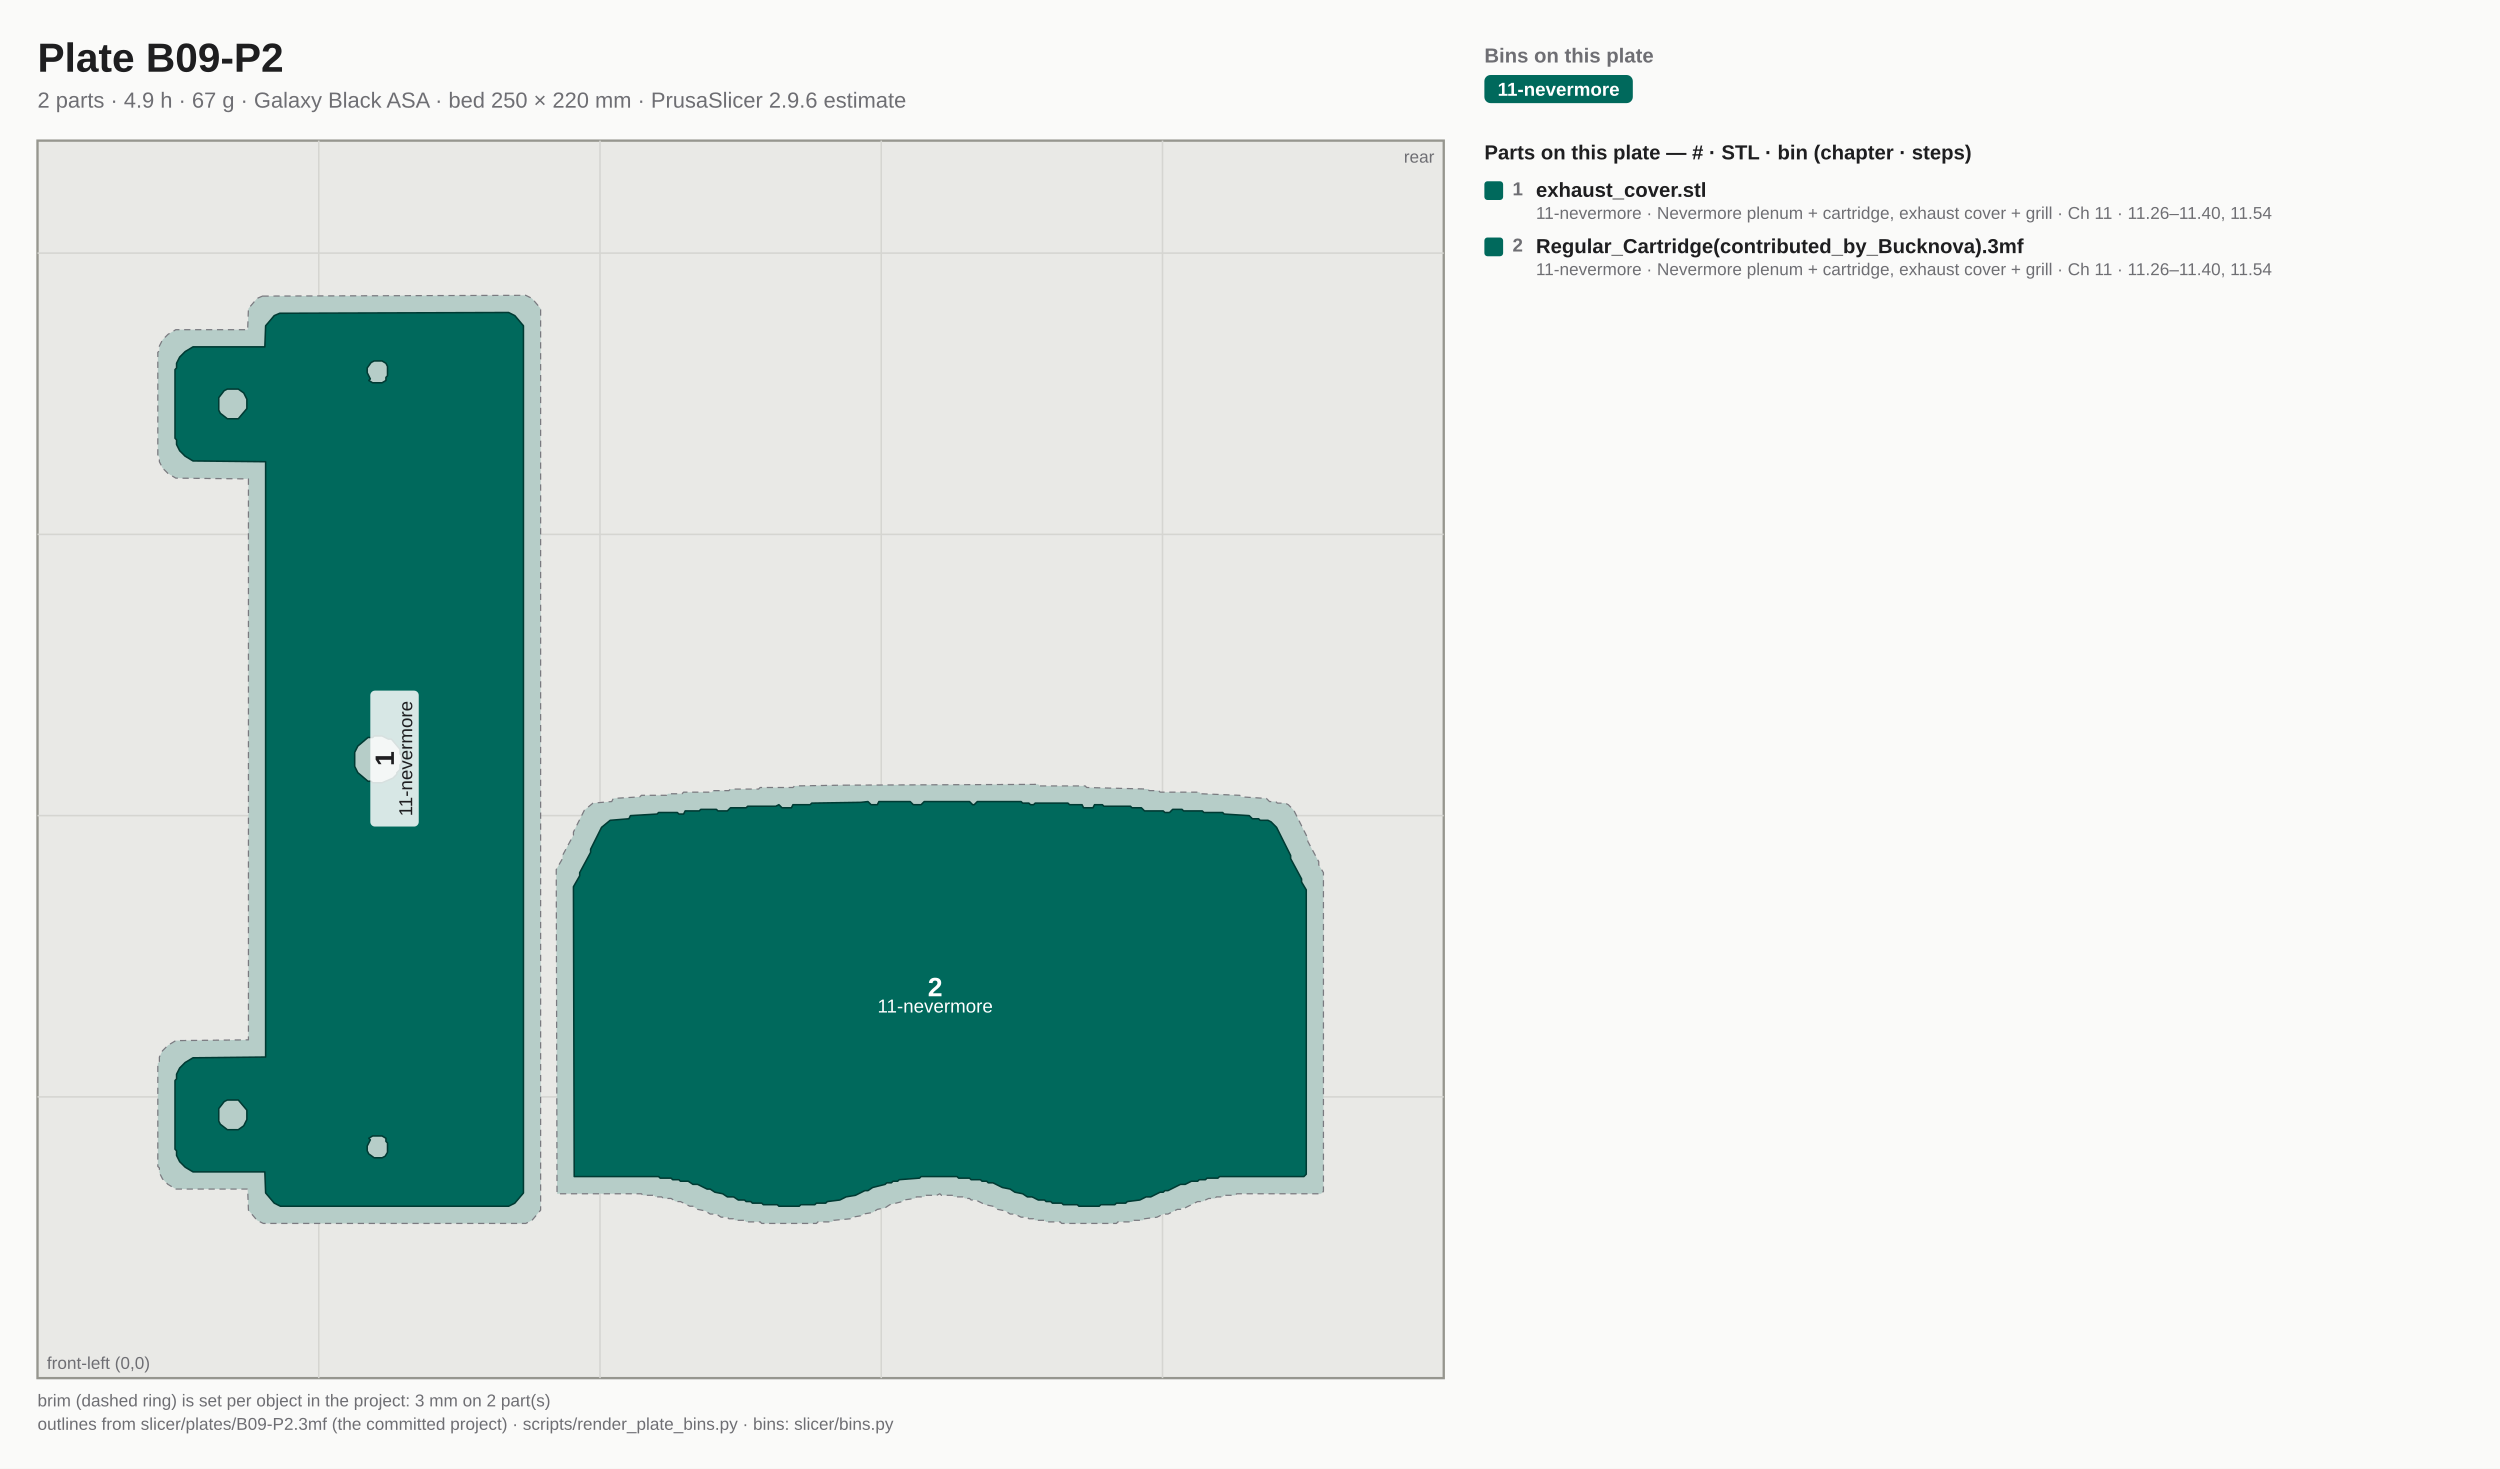
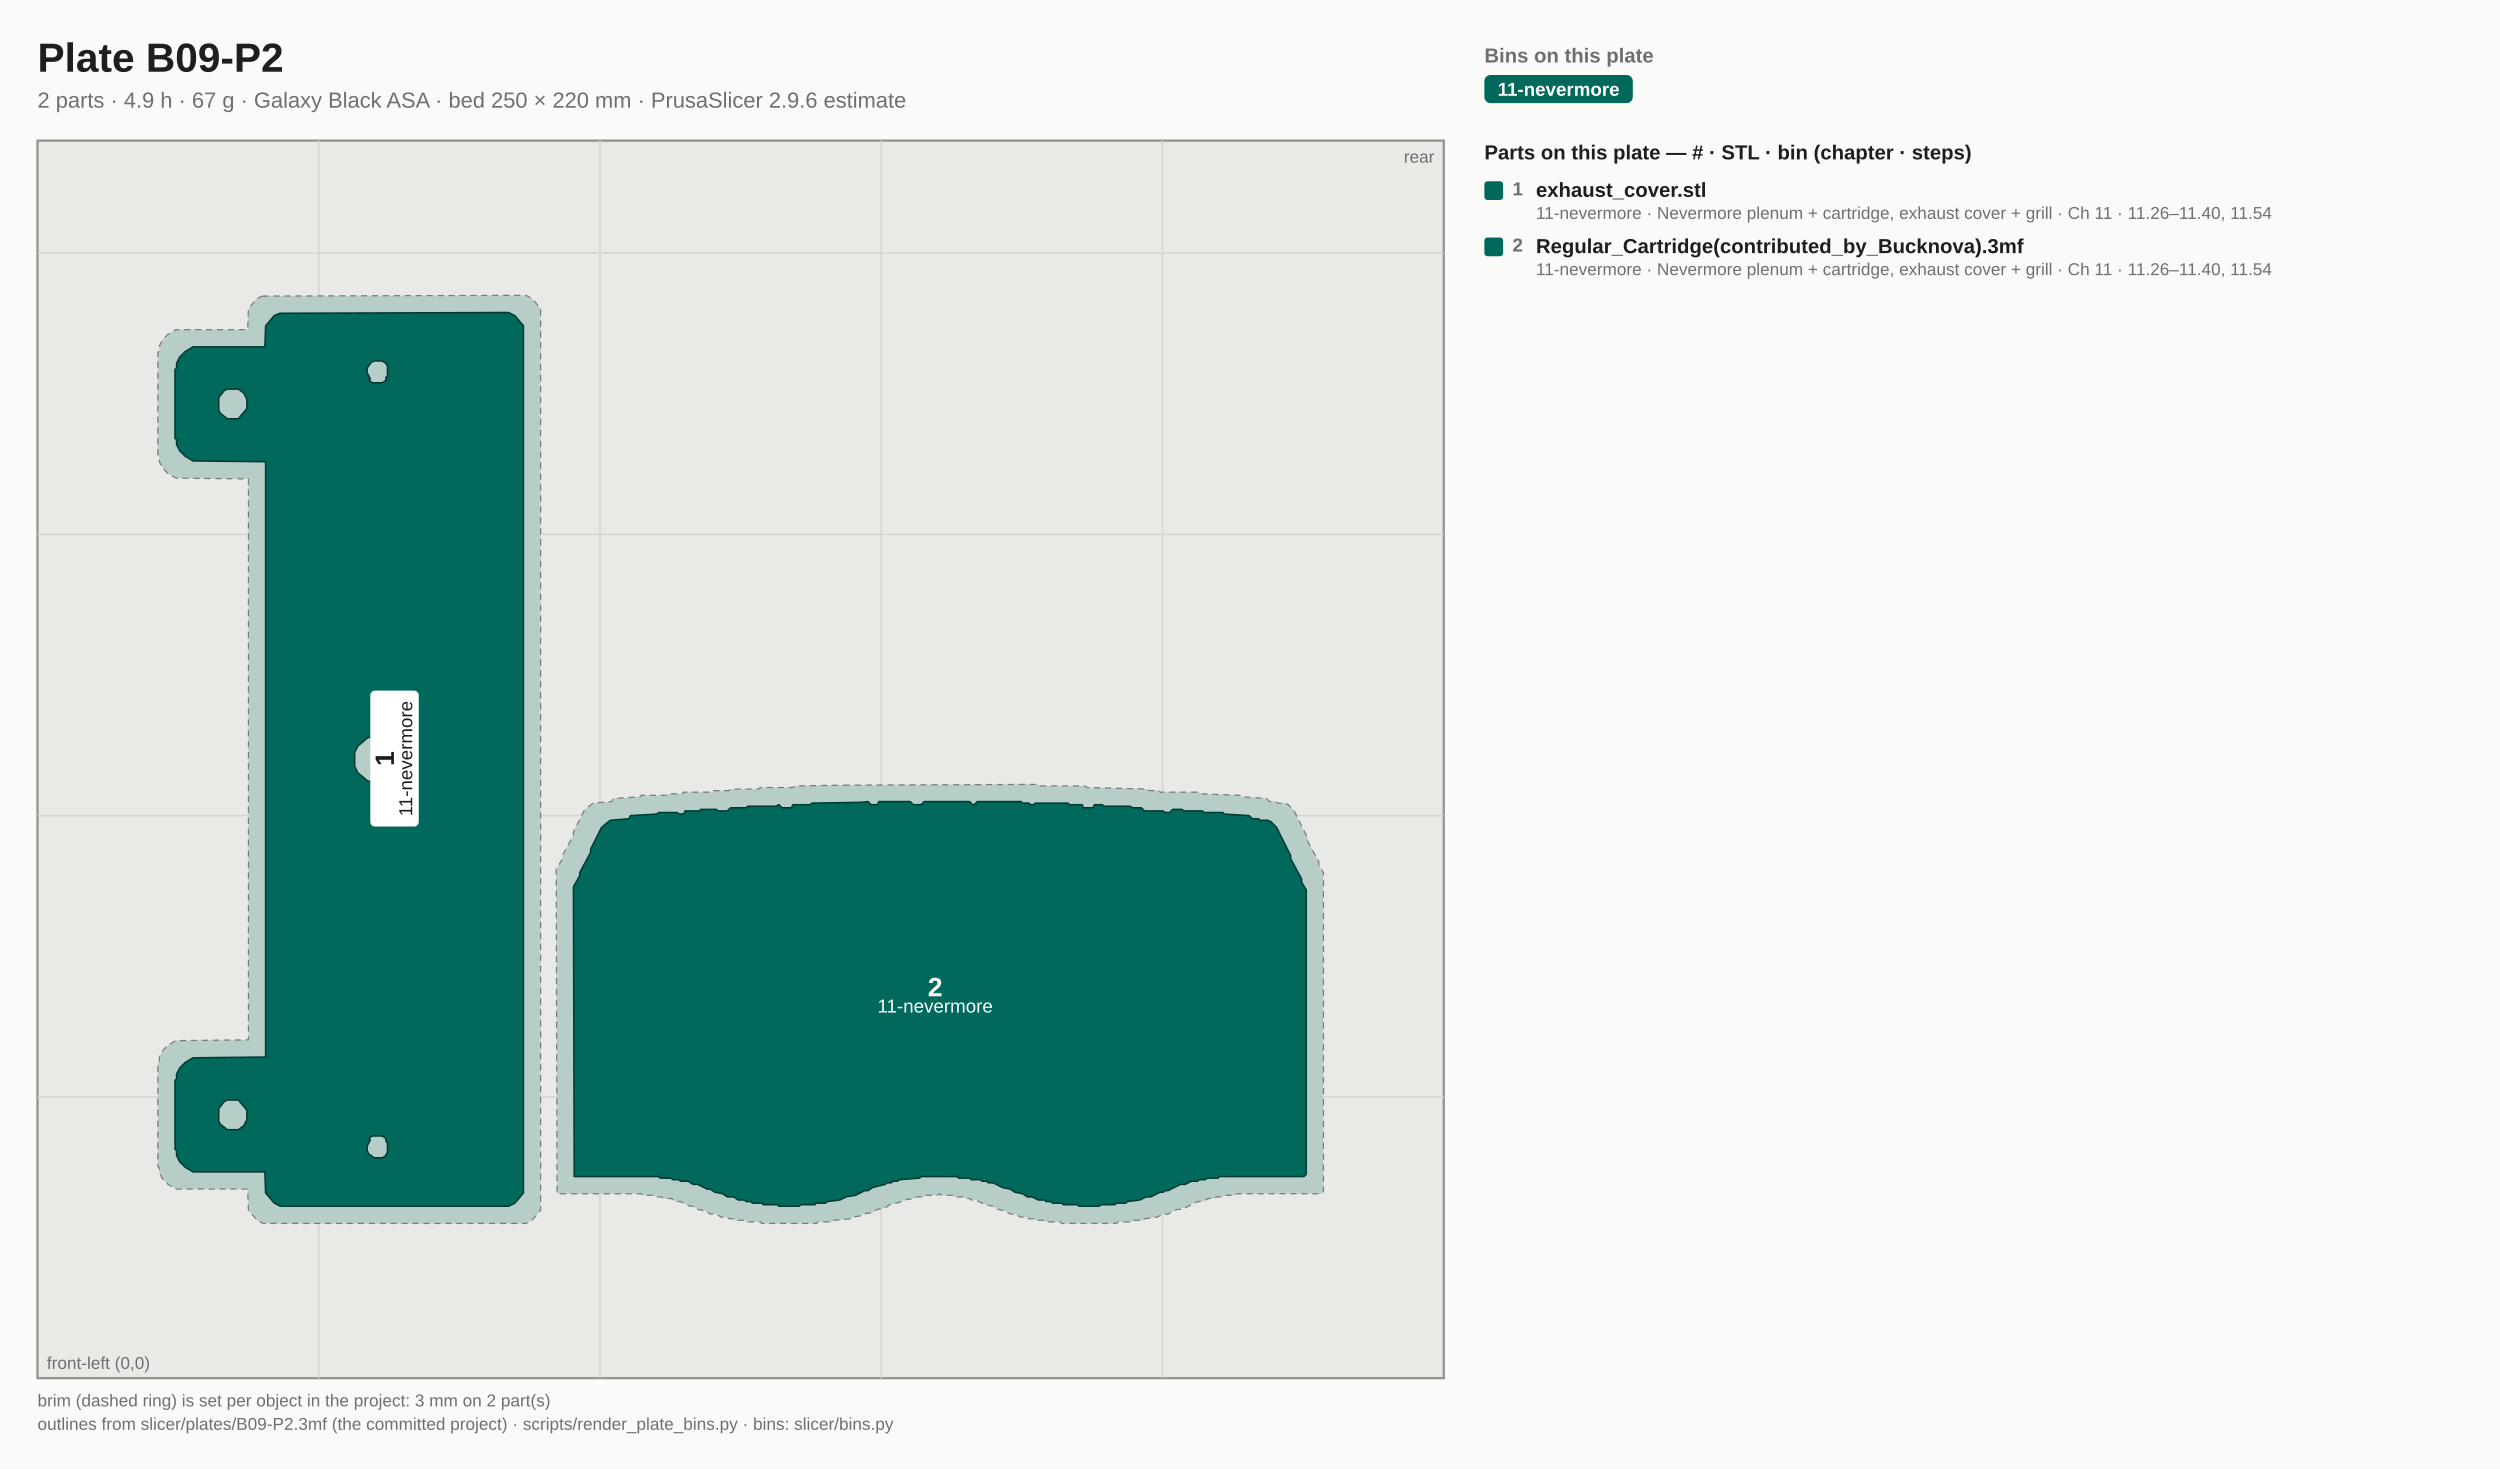
<svg xmlns="http://www.w3.org/2000/svg" width="1600" height="940" viewBox="0 0 1600 940" font-family="Arial, Helvetica, 'DejaVu Sans', sans-serif">
  <rect x="0" y="0" width="1600" height="940" fill="#fafaf9" />
  <text x="24.0" y="45.9" font-size="26" fill="#1e1e20" text-anchor="start" font-weight="bold">Plate B09-P2</text>
  <text x="24.0" y="68.9" font-size="14" fill="#6e6e73" text-anchor="start">2 parts  ·  4.9 h  ·  67 g  ·  Galaxy Black ASA  ·  bed 250 × 220 mm  ·  PrusaSlicer 2.9.6 estimate</text>
  <rect x="24.0" y="90.0" width="900.0" height="792.0" fill="#e9e9e6" stroke="#96968f" stroke-width="1.5" />
  <line x1="204.0" y1="90.0" x2="204.0" y2="882.0" stroke="#d5d5d1" stroke-width="1.0" />
  <line x1="384.0" y1="90.0" x2="384.0" y2="882.0" stroke="#d5d5d1" stroke-width="1.0" />
  <line x1="564.0" y1="90.0" x2="564.0" y2="882.0" stroke="#d5d5d1" stroke-width="1.0" />
  <line x1="744.0" y1="90.0" x2="744.0" y2="882.0" stroke="#d5d5d1" stroke-width="1.0" />
  <line x1="24.0" y1="702.0" x2="924.0" y2="702.0" stroke="#d5d5d1" stroke-width="1.0" />
  <line x1="24.0" y1="522.0" x2="924.0" y2="522.0" stroke="#d5d5d1" stroke-width="1.0" />
  <line x1="24.0" y1="342.0" x2="924.0" y2="342.0" stroke="#d5d5d1" stroke-width="1.0" />
  <line x1="24.0" y1="162.0" x2="924.0" y2="162.0" stroke="#d5d5d1" stroke-width="1.0" />
  <text x="30.0" y="876.1" font-size="11" fill="#6e6e73" text-anchor="start">front-left (0,0)</text>
  <text x="918.0" y="104.1" font-size="11" fill="#6e6e73" text-anchor="end">rear</text>
  <path d="M540.0,502.5 664.5,502.0 665.5,503.0 694.5,503.0 695.5,504.0 734.5,505.0 735.5,506.0 741.5,506.0 742.5,507.0 767.5,507.0 768.5,508.0 793.5,509.0 794.5,510.0 810.5,511.0 812.5,513.0 816.5,513.0 817.5,514.0 822.5,514.0 824.5,515.0 828.0,518.5 837.0,536.5 837.0,538.5 844.0,551.5 844.0,553.5 847.0,558.5 847.0,762.5 845.5,764.0 791.5,764.0 790.5,765.0 783.5,765.0 782.5,766.0 778.5,766.0 777.5,767.0 773.5,767.0 769.5,769.0 766.5,769.0 758.5,773.0 756.5,773.0 755.5,774.0 753.5,774.0 747.5,777.0 744.5,777.0 740.5,779.0 732.5,780.0 731.5,781.0 725.5,781.0 724.5,782.0 715.5,782.0 714.5,783.0 679.5,783.0 678.5,782.0 669.5,782.0 668.5,781.0 662.5,781.0 661.5,780.0 658.5,780.0 657.5,779.0 653.5,779.0 649.5,777.0 646.5,777.0 643.5,775.0 638.5,774.0 635.5,772.0 630.5,771.0 624.5,768.0 621.5,768.0 620.5,767.0 617.5,767.0 616.5,766.0 610.5,766.0 609.5,765.0 602.5,765.0 601.5,764.0 599.5,765.0 592.5,765.0 591.5,766.0 586.5,766.0 585.5,767.0 578.5,768.0 577.5,769.0 569.5,771.0 566.5,773.0 561.5,774.0 558.5,776.0 552.5,777.0 551.5,778.0 545.5,779.0 544.5,780.0 533.5,781.0 532.5,782.0 523.5,782.0 522.5,783.0 487.5,783.0 486.5,782.0 477.5,782.0 476.5,781.0 470.5,781.0 469.5,780.0 466.5,780.0 465.5,779.0 461.5,779.0 458.5,777.0 454.5,777.0 451.5,775.0 446.5,774.0 443.5,772.0 441.5,772.0 435.5,769.0 432.5,769.0 429.5,767.0 424.5,767.0 423.5,766.0 419.5,766.0 418.5,765.0 411.5,765.0 410.5,764.0 356.5,764.0 356.0,556.5 360.0,549.5 360.0,547.5 367.0,534.5 367.0,532.5 374.0,518.5 379.5,514.0 391.5,513.0 392.5,511.0 409.5,510.0 410.5,509.0 426.5,509.0 427.5,508.0 436.5,508.0 437.5,507.0 455.5,507.0 456.5,506.0 466.5,506.0 467.5,505.0 485.5,505.0 486.5,504.0 507.5,504.0 508.5,503.0Z" fill-rule="evenodd" fill="#b6cdc8" stroke="#7a7a80" stroke-width="0.8" stroke-linejoin="round" stroke-dasharray="4 3" />
  <path d="M168.0,189.5 336.5,189.0 340.5,191.0 346.0,197.5 346.0,774.5 340.5,781.0 336.5,783.0 168.5,783.0 164.5,781.0 159.0,774.5 158.5,761.0 112.5,761.0 107.5,758.0 104.0,754.5 102.0,750.5 102.0,747.5 101.0,746.5 101.0,680.5 102.0,679.5 102.0,676.5 104.0,672.5 107.5,669.0 112.5,666.0 159.0,665.5 159.0,306.5 112.5,306.0 107.5,303.0 104.0,299.5 102.0,295.5 102.0,292.5 101.0,291.5 101.0,225.5 102.0,224.5 102.0,221.5 104.0,217.5 107.5,214.0 112.5,211.0 158.5,211.0 159.0,197.5 164.5,191.0Z" fill-rule="evenodd" fill="#b6cdc8" stroke="#7a7a80" stroke-width="0.8" stroke-linejoin="round" stroke-dasharray="4 3" />
  <path d="M551.0,513.5 555.5,513.0 557.5,515.0 561.5,515.0 562.5,513.0 582.5,513.0 584.5,515.0 589.5,515.0 591.5,513.0 620.5,513.0 622.5,515.0 623.5,515.0 625.5,513.0 653.5,513.0 654.5,514.0 658.5,514.0 659.5,515.0 661.5,515.0 662.5,514.0 683.5,514.0 684.5,515.0 692.5,515.0 693.5,517.0 699.5,517.0 700.5,515.0 705.5,515.0 706.5,516.0 723.5,516.0 724.5,517.0 730.5,517.0 732.5,519.0 744.5,519.0 745.5,520.0 748.5,520.0 750.5,518.0 756.5,518.0 757.5,519.0 769.5,519.0 770.5,520.0 782.5,520.0 783.5,521.0 799.5,522.0 801.5,524.0 805.5,524.0 806.5,525.0 811.5,525.0 813.5,526.0 817.0,529.5 826.0,547.5 826.0,549.5 833.0,562.5 833.0,564.5 836.0,569.5 836.0,751.5 834.5,753.0 780.5,753.0 779.5,754.0 772.5,754.0 771.5,755.0 767.5,755.0 766.5,756.0 762.5,756.0 758.5,758.0 755.5,758.0 747.5,762.0 745.5,762.0 744.5,763.0 742.5,763.0 736.5,766.0 733.5,766.0 729.5,768.0 721.5,769.0 720.5,770.0 714.5,770.0 713.5,771.0 704.5,771.0 703.5,772.0 690.5,772.0 689.5,771.0 680.5,771.0 679.5,770.0 673.5,770.0 672.5,769.0 669.5,769.0 668.5,768.0 664.5,768.0 660.5,766.0 657.5,766.0 654.5,764.0 649.5,763.0 646.5,761.0 641.5,760.0 635.5,757.0 632.5,757.0 631.5,756.0 628.5,756.0 627.5,755.0 621.5,755.0 620.5,754.0 613.5,754.0 612.5,753.0 589.5,753.0 588.5,754.0 575.5,755.0 574.5,756.0 571.5,756.0 570.5,757.0 567.5,757.0 566.5,758.0 558.5,760.0 555.5,762.0 553.5,762.0 547.5,765.0 541.5,766.0 537.5,768.0 529.5,769.0 528.5,770.0 522.5,770.0 521.5,771.0 512.5,771.0 511.5,772.0 498.5,772.0 497.5,771.0 488.5,771.0 487.5,770.0 481.5,770.0 480.5,769.0 477.5,769.0 476.5,768.0 472.5,768.0 469.5,766.0 465.5,766.0 462.5,764.0 457.5,763.0 454.5,761.0 452.5,761.0 446.5,758.0 443.5,758.0 440.5,756.0 435.5,756.0 434.5,755.0 430.5,755.0 429.5,754.0 422.5,754.0 421.5,753.0 367.5,753.0 367.0,567.5 371.0,560.5 371.0,558.5 378.0,545.5 378.0,543.5 385.0,529.5 390.5,525.0 402.5,524.0 403.5,522.0 420.5,521.0 421.5,520.0 433.5,520.0 434.5,521.0 437.5,521.0 438.5,519.0 447.5,519.0 448.5,518.0 458.5,518.0 459.5,519.0 465.5,519.0 467.5,517.0 477.5,517.0 478.5,516.0 496.5,516.0 498.5,515.0 500.5,517.0 506.5,517.0 507.5,515.0 518.5,515.0 519.5,514.0Z" fill-rule="evenodd" fill="#00695c" stroke="#003a33" stroke-width="1.0" stroke-linejoin="round" />
  <path d="M179.0,200.5 325.5,200.0 329.5,202.0 335.0,208.5 335.0,763.5 329.5,770.0 325.5,772.0 179.5,772.0 175.5,770.0 170.0,763.5 169.5,750.0 123.5,750.0 118.5,747.0 115.0,743.5 113.0,739.5 113.0,736.5 112.0,735.5 112.0,691.5 113.0,690.5 113.0,687.5 115.0,683.5 118.5,680.0 123.5,677.0 170.0,676.5 170.0,295.5 123.5,295.0 118.5,292.0 115.0,288.5 113.0,284.5 113.0,281.5 112.0,280.5 112.0,236.5 113.0,235.5 113.0,232.5 115.0,228.5 118.5,225.0 123.5,222.0 169.5,222.0 170.0,208.5 175.5,202.0Z M239.5,231.0 237.5,232.0 235.0,235.5 235.0,238.5 237.0,242.5 236.0,243.5 238.5,245.0 244.5,245.0 247.0,243.5 247.0,241.5 248.0,240.5 248.0,234.5 247.0,232.5 244.5,231.0Z M145.5,249.0 143.5,250.0 140.0,254.5 140.0,262.5 141.0,264.5 145.5,268.0 152.5,268.0 158.0,261.5 158.0,255.5 156.0,251.5 152.5,249.0Z M239.5,471.0 238.5,472.0 235.5,472.0 229.0,477.5 227.0,481.5 227.0,490.5 229.0,494.5 235.5,500.0 237.5,500.0 238.5,501.0 244.5,501.0 251.5,498.0 254.0,495.5 254.0,494.5 256.0,492.5 256.0,489.5 257.0,488.5 257.0,483.5 256.0,482.5 256.0,479.5 250.5,473.0 248.5,473.0 244.5,471.0Z M145.5,704.0 143.5,705.0 140.0,709.5 140.0,717.5 141.0,719.5 145.5,723.0 152.5,723.0 156.0,720.5 158.0,716.5 158.0,710.5 152.5,704.0Z M238.5,727.0 236.0,728.5 237.0,729.5 235.0,733.5 235.0,736.5 236.0,738.5 239.5,741.0 244.5,741.0 246.5,740.0 248.0,737.5 248.0,731.5 247.0,730.5 247.0,728.5 244.5,727.0Z" fill-rule="evenodd" fill="#00695c" stroke="#003a33" stroke-width="1.0" stroke-linejoin="round" />
  <text x="598.5" y="637.6" font-size="17" fill="#ffffff" text-anchor="middle" font-weight="bold">2</text>
  <text x="598.5" y="648.0" font-size="12" fill="#ffffff" text-anchor="middle">11-nevermore</text>
-   <rect x="237.0" y="442.0" width="31.0" height="87.0" rx="3.0" fill="#ffffff" fill-opacity="0.84" />
+   <rect x="237.0" y="442.0" width="31.0" height="87.0" rx="3.0" fill="#ffffff" />
  <text x="246.0" y="491.6" font-size="17" fill="#1e1e20" text-anchor="middle" font-weight="bold" transform="rotate(-90 246.0 485.5)">1</text>
  <text x="259.5" y="489.8" font-size="12" fill="#1e1e20" text-anchor="middle" transform="rotate(-90 259.5 485.5)">11-nevermore</text>
  <text x="950.0" y="40.0" font-size="13" fill="#6e6e73" text-anchor="start" font-weight="bold">Bins on this plate</text>
  <rect x="950.0" y="48.0" width="95.0" height="18.0" rx="4.0" fill="#00695c" />
  <text x="997.5" y="61.3" font-size="12" fill="#ffffff" text-anchor="middle" font-weight="bold">11-nevermore</text>
  <text x="950.0" y="102.0" font-size="13" fill="#1e1e20" text-anchor="start" font-weight="bold">Parts on this plate  —  # · STL · bin (chapter · steps)</text>
  <rect x="950.0" y="116.0" width="12.0" height="12.0" rx="2.0" fill="#00695c" />
  <text x="968.0" y="125.0" font-size="12" fill="#6e6e73" text-anchor="start" font-weight="bold">1</text>
  <text x="983.0" y="126.0" font-size="13" fill="#1e1e20" text-anchor="start" font-weight="bold">exhaust_cover.stl</text>
  <text x="983.0" y="140.1" font-size="11" fill="#6e6e73" text-anchor="start">11-nevermore · Nevermore plenum + cartridge, exhaust cover + grill · Ch 11 · 11.26–11.40, 11.54</text>
  <rect x="950.0" y="152.0" width="12.0" height="12.0" rx="2.0" fill="#00695c" />
  <text x="968.0" y="161.0" font-size="12" fill="#6e6e73" text-anchor="start" font-weight="bold">2</text>
  <text x="983.0" y="162.0" font-size="13" fill="#1e1e20" text-anchor="start" font-weight="bold">Regular_Cartridge(contributed_by_Bucknova).3mf</text>
  <text x="983.0" y="176.1" font-size="11" fill="#6e6e73" text-anchor="start">11-nevermore · Nevermore plenum + cartridge, exhaust cover + grill · Ch 11 · 11.26–11.40, 11.54</text>
  <text x="24.0" y="900.1" font-size="11" fill="#6e6e73" text-anchor="start">brim (dashed ring) is set per object in the project: 3 mm on 2 part(s)</text>
  <text x="24.0" y="915.1" font-size="11" fill="#6e6e73" text-anchor="start">outlines from slicer/plates/B09-P2.3mf (the committed project) · scripts/render_plate_bins.py · bins: slicer/bins.py</text>
</svg>
